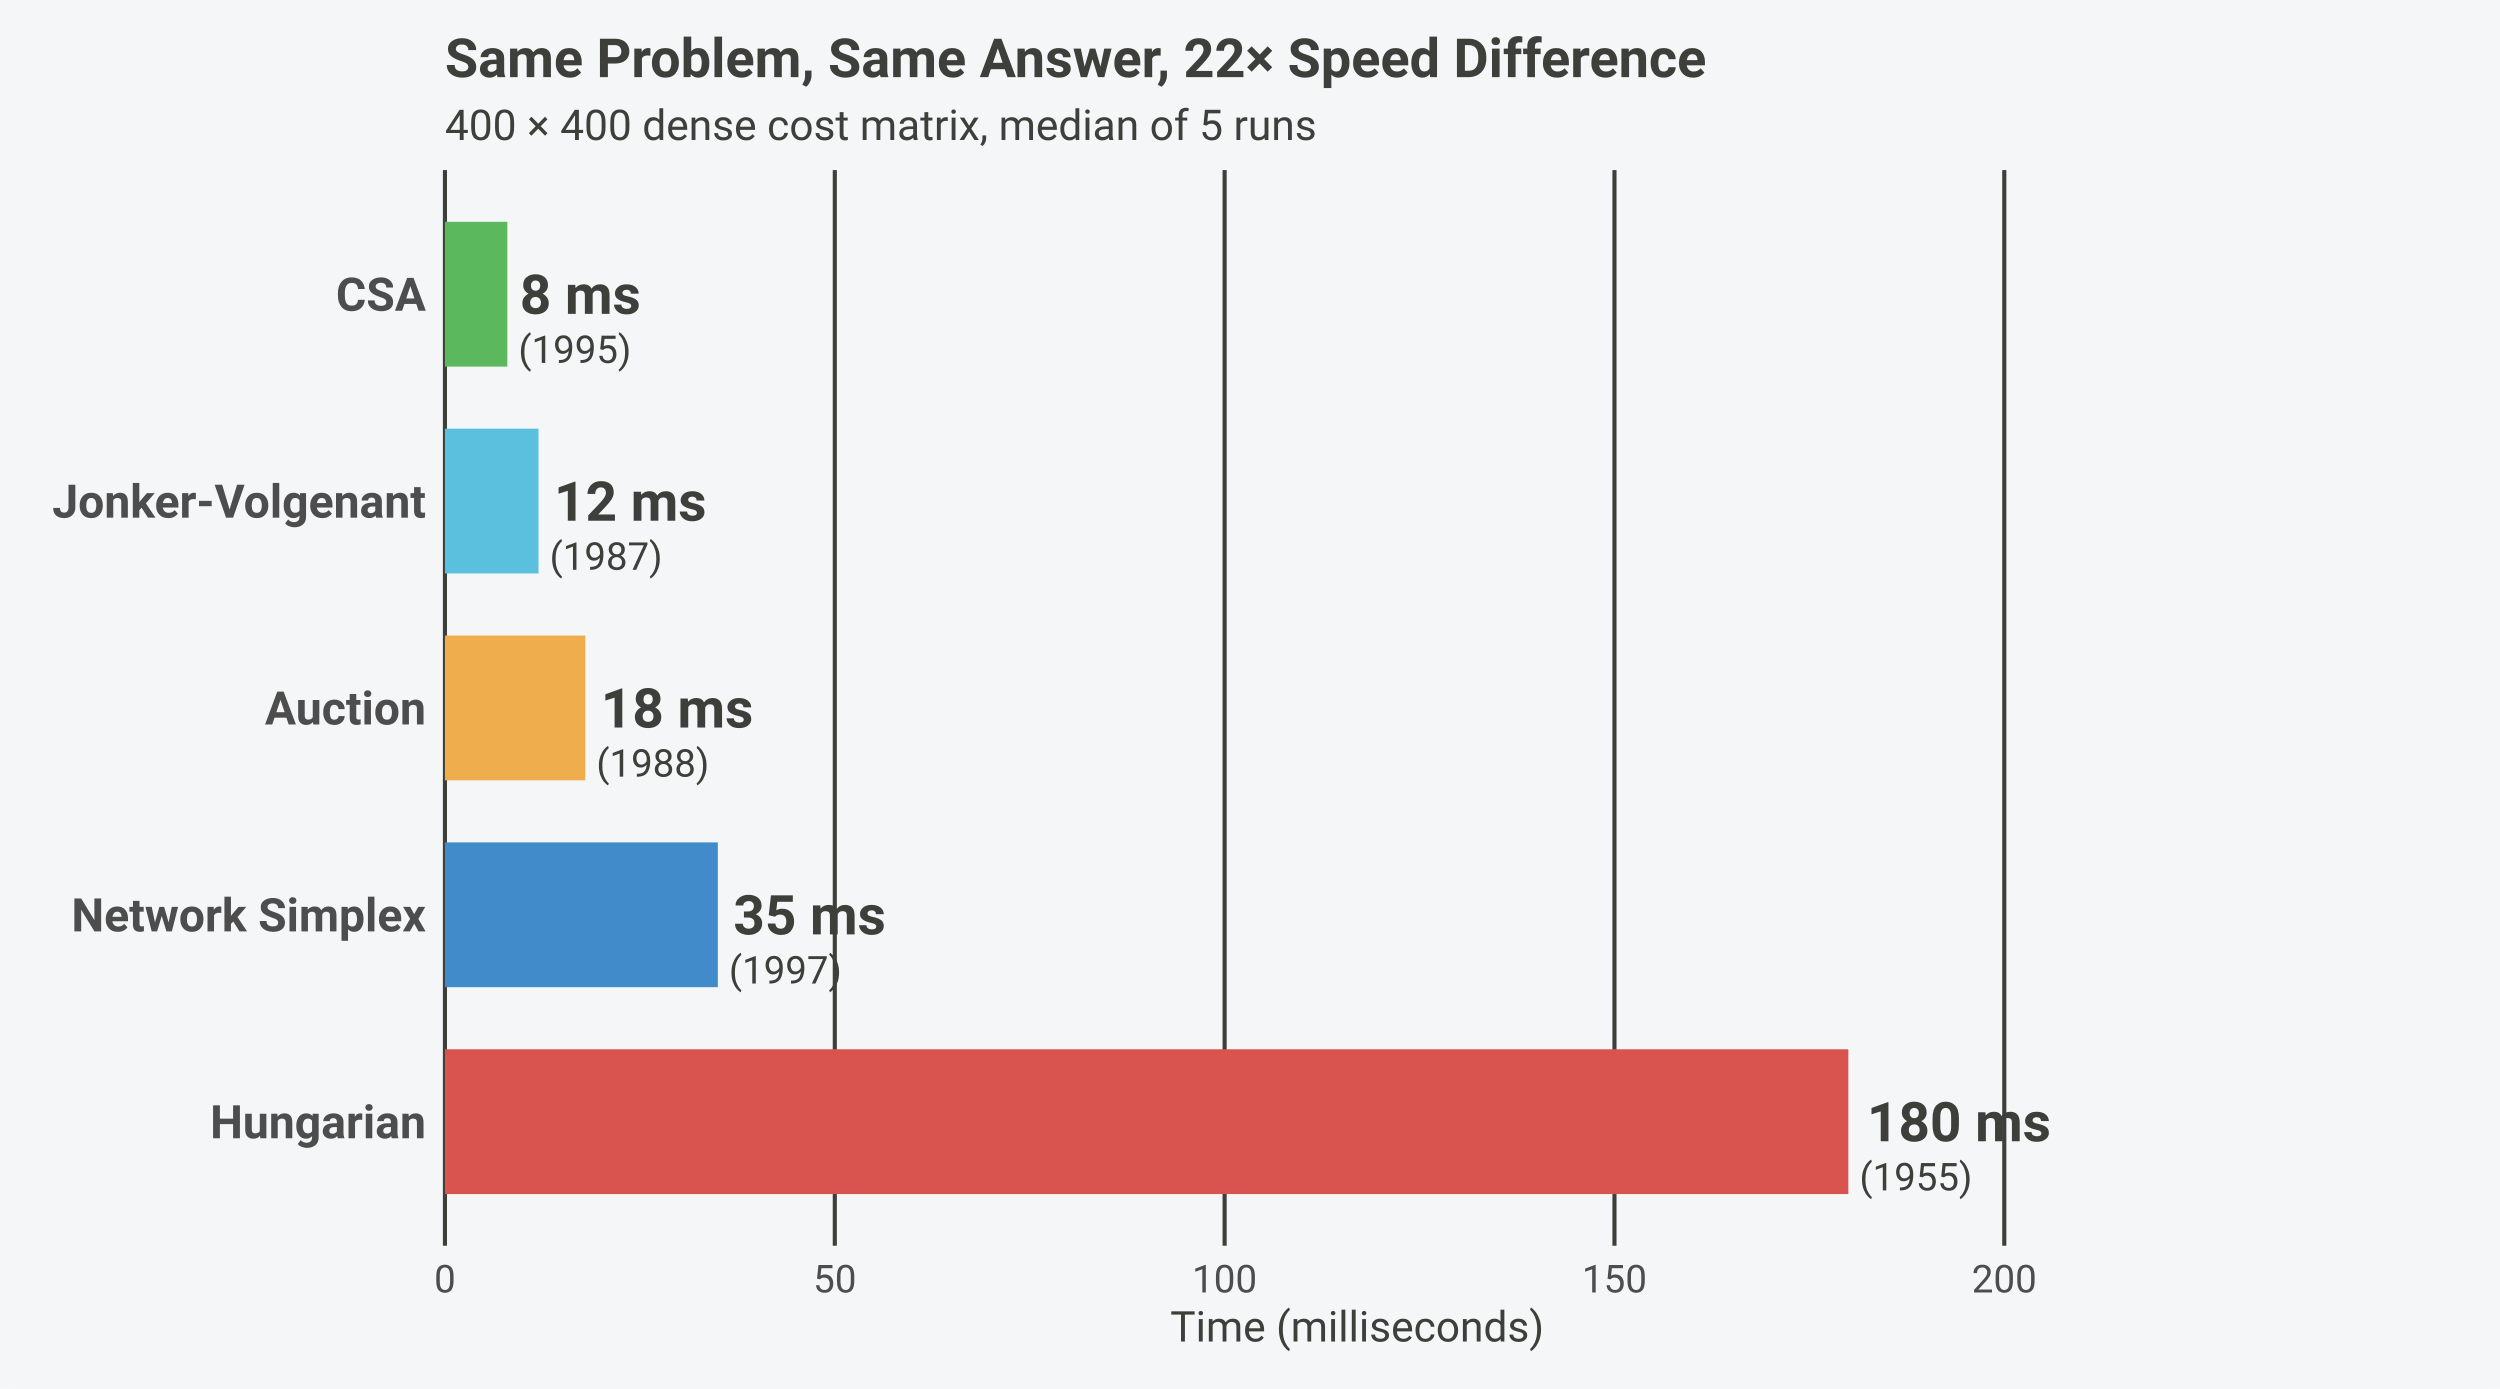
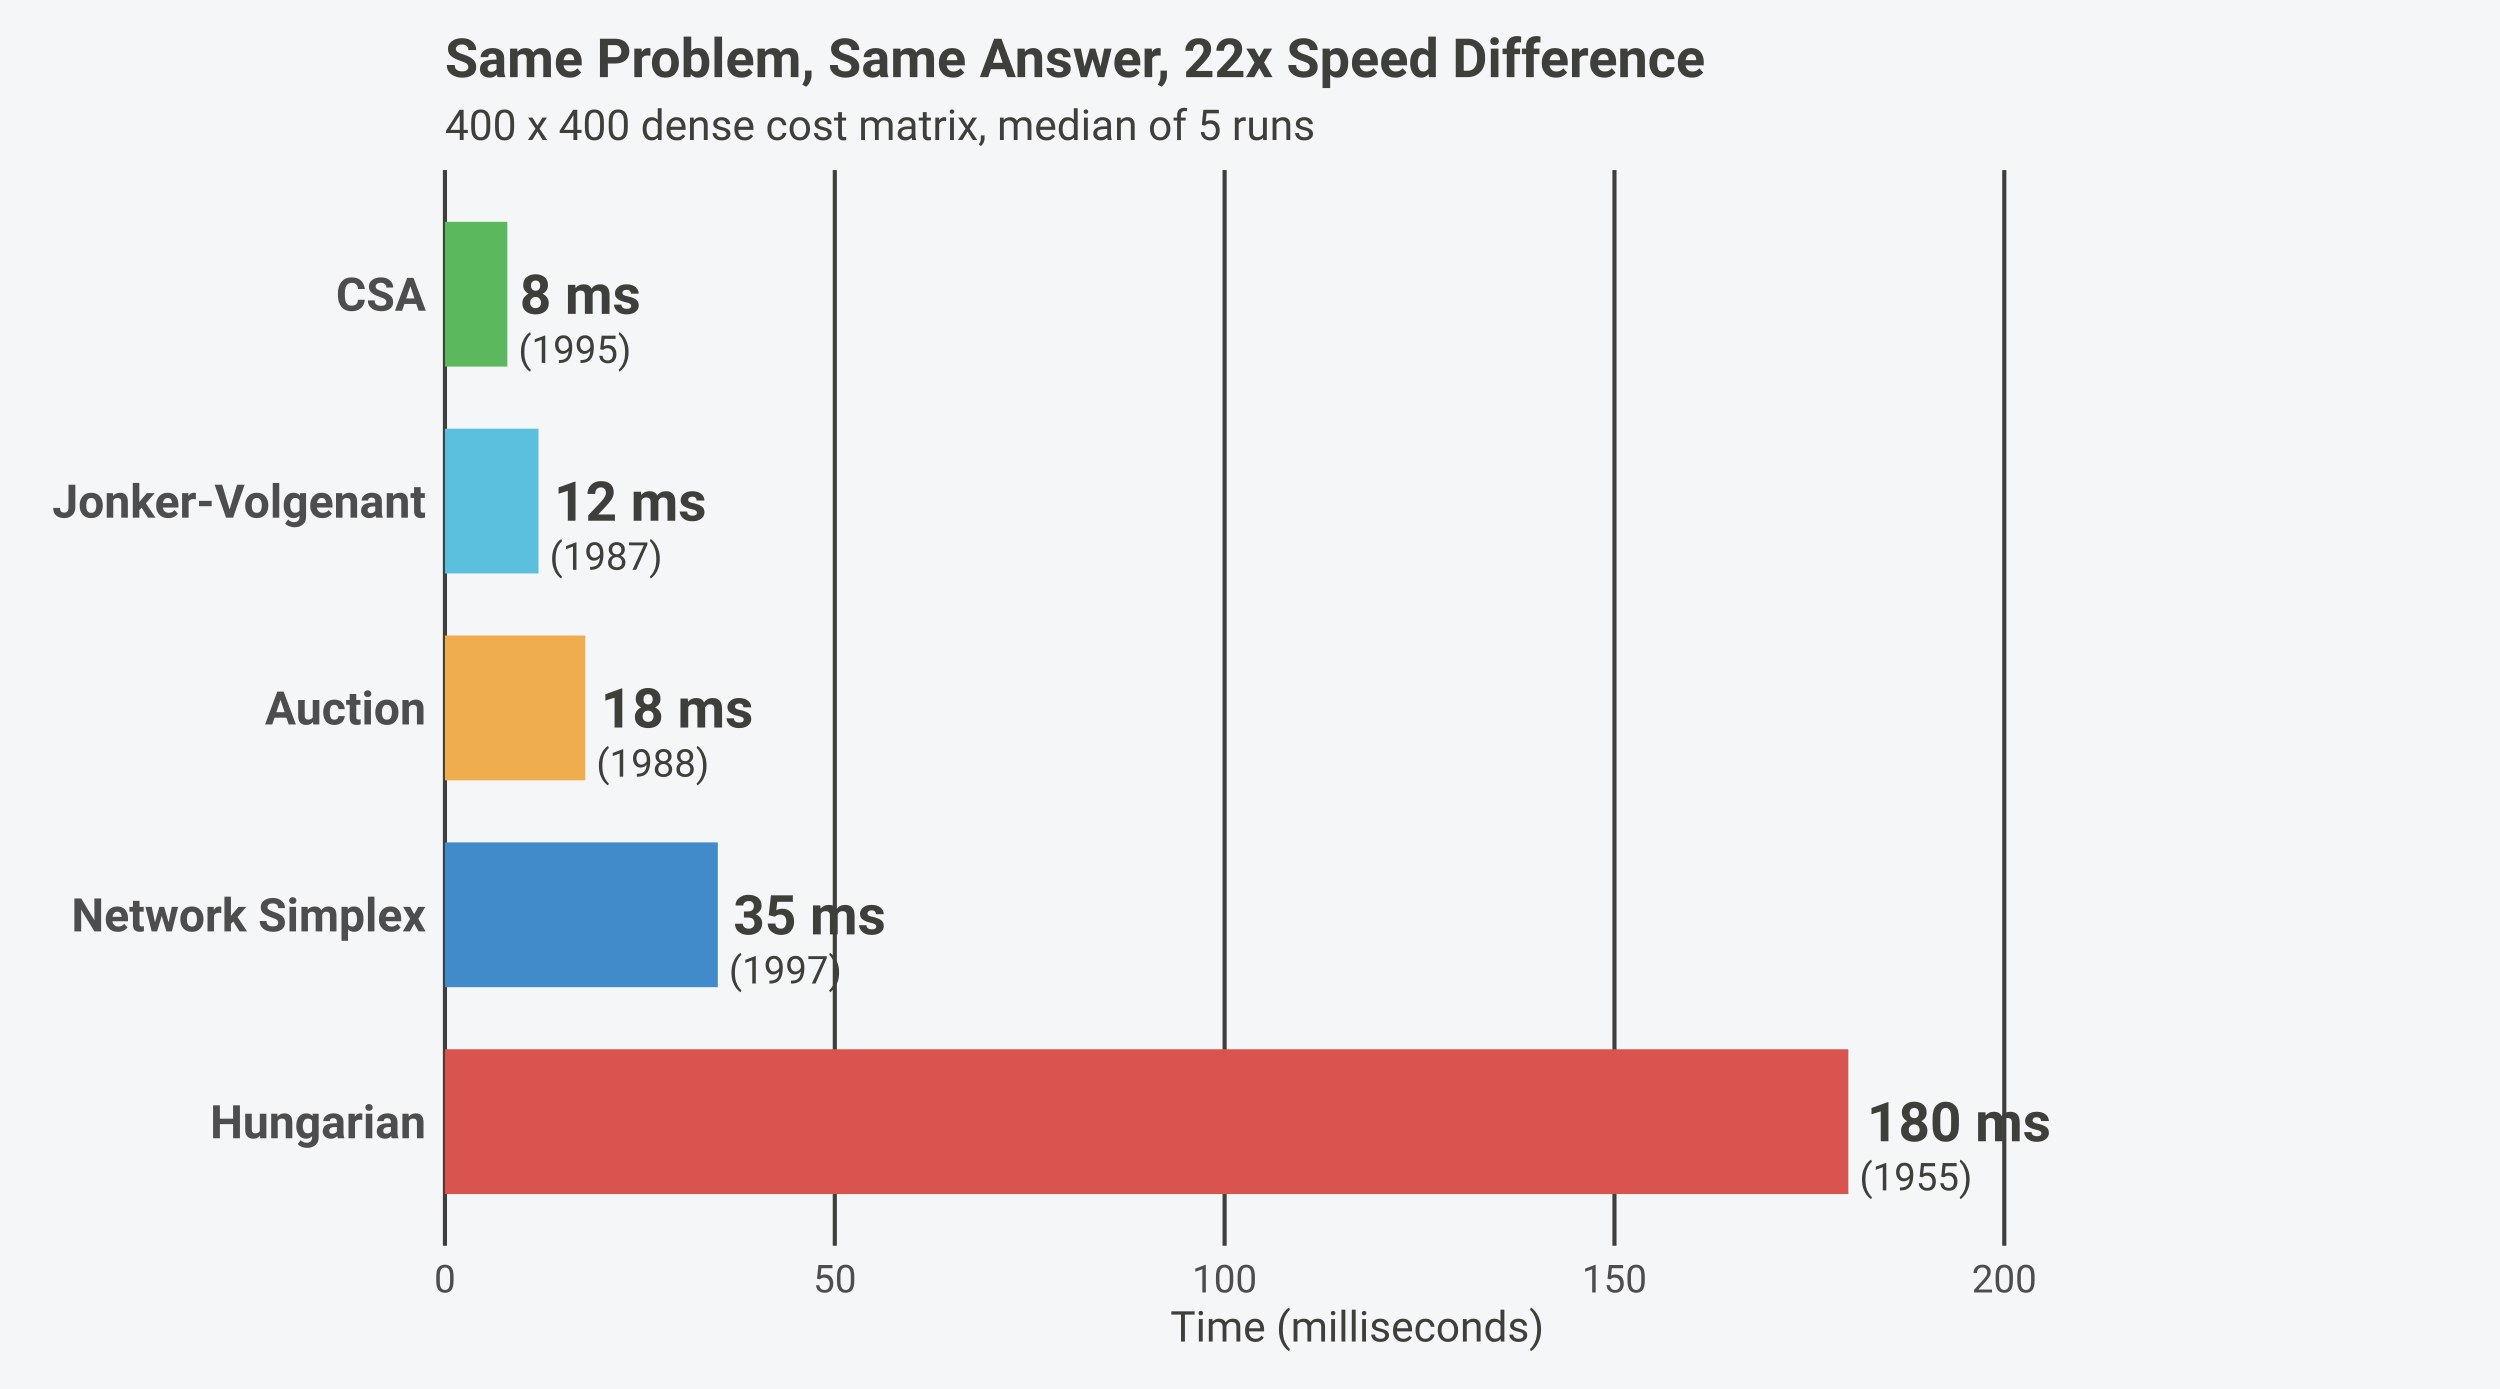
<svg xmlns="http://www.w3.org/2000/svg" width="648.00pt" height="360.00pt" viewBox="0 0 648.00 360.00">
  <g class="svglite">
    <defs>
      <style type="text/css">
    /* theme-aware-processed */
    .svglite line, .svglite polyline, .svglite polygon, .svglite path, .svglite circle {
      fill: none;
      stroke: #3E3F3A;
      stroke-linecap: round;
      stroke-linejoin: round;
      stroke-miterlimit: 10.00;
    }
    .svglite &gt; g &gt; rect {
      fill: none;
      stroke: #3E3F3A;
      stroke-linecap: round;
      stroke-linejoin: round;
      stroke-miterlimit: 10.00;
    }
    .svglite text {
      white-space: pre;
      fill: #3E3F3A;
    }
    .svglite g.glyphgroup path {
      fill: inherit;
      stroke: none;
    }
  </style>
    </defs>
    <rect width="100%" height="100%" style="stroke: none; fill: #F5F6F8;" />
    <defs>
      <clipPath id="cpMC4wMHw2NDguMDB8MC4wMHwzNjAuMDA=">
        <rect x="0.00" y="0.00" width="648.00" height="360.00" />
      </clipPath>
    </defs>
    <g clip-path="url(#cpMC4wMHw2NDguMDB8MC4wMHwzNjAuMDA=)">
      <rect rx="4" x="0.00" y="0" width="648.00" height="360.00" style="stroke-width: 1.07; stroke: none; fill: #F5F6F8;" />
      <polyline points="115.33,322.90 115.33,44.08 " style="stroke-width: 1.07; stroke: #3E3F3A; stroke-linecap: butt;" />
      <polyline points="216.38,322.90 216.38,44.08 " style="stroke-width: 1.07; stroke: #3E3F3A; stroke-linecap: butt;" />
      <polyline points="317.42,322.90 317.42,44.08 " style="stroke-width: 1.07; stroke: #3E3F3A; stroke-linecap: butt;" />
      <polyline points="418.47,322.90 418.47,44.08 " style="stroke-width: 1.07; stroke: #3E3F3A; stroke-linecap: butt;" />
      <polyline points="519.51,322.90 519.51,44.08 " style="stroke-width: 1.07; stroke: #3E3F3A; stroke-linecap: butt;" />
      <rect x="115.33" y="271.97" width="363.76" height="37.53" style="stroke-width: 1.07; stroke: none; stroke-linecap: butt; stroke-linejoin: miter; fill: #D9534F;" />
      <rect x="115.33" y="111.11" width="24.25" height="37.53" style="stroke-width: 1.07; stroke: none; stroke-linecap: butt; stroke-linejoin: miter; fill: #5BC0DE;" />
      <rect x="115.33" y="164.73" width="36.38" height="37.53" style="stroke-width: 1.07; stroke: none; stroke-linecap: butt; stroke-linejoin: miter; fill: #F0AD4E;" />
      <rect x="115.33" y="57.49" width="16.17" height="37.53" style="stroke-width: 1.07; stroke: none; stroke-linecap: butt; stroke-linejoin: miter; fill: #5CB85C;" />
      <rect x="115.33" y="218.35" width="70.73" height="37.53" style="stroke-width: 1.07; stroke: none; stroke-linecap: butt; stroke-linejoin: miter; fill: #428BCA;" />
      <text class="preserve-color" x="483.92" y="295.82" style="font-size: 14.23px; font-weight: bold; font-family: &quot;Roboto&quot;, -apple-system, BlinkMacSystemFont, &quot;Segoe UI&quot;, system-ui, sans-serif;" textLength="48.22px" lengthAdjust="spacingAndGlyphs">180 ms</text>
      <text class="preserve-color" x="143.61" y="134.97" style="font-size: 14.23px; font-weight: bold; font-family: &quot;Roboto&quot;, -apple-system, BlinkMacSystemFont, &quot;Segoe UI&quot;, system-ui, sans-serif;" textLength="40.31px" lengthAdjust="spacingAndGlyphs">12 ms</text>
      <text class="preserve-color" x="155.74" y="188.58" style="font-size: 14.23px; font-weight: bold; font-family: &quot;Roboto&quot;, -apple-system, BlinkMacSystemFont, &quot;Segoe UI&quot;, system-ui, sans-serif;" textLength="40.31px" lengthAdjust="spacingAndGlyphs">18 ms</text>
      <text class="preserve-color" x="134.74" y="81.35" style="font-size: 14.23px; font-weight: bold; font-family: &quot;Roboto&quot;, -apple-system, BlinkMacSystemFont, &quot;Segoe UI&quot;, system-ui, sans-serif;" textLength="32.41px" lengthAdjust="spacingAndGlyphs">8 ms</text>
      <text class="preserve-color" x="190.09" y="242.20" style="font-size: 14.23px; font-weight: bold; font-family: &quot;Roboto&quot;, -apple-system, BlinkMacSystemFont, &quot;Segoe UI&quot;, system-ui, sans-serif;" textLength="40.31px" lengthAdjust="spacingAndGlyphs">35 ms</text>
      <text class="preserve-color" x="481.97" y="308.55" style="font-size: 9.96px; font-family: &quot;Roboto&quot;, -apple-system, BlinkMacSystemFont, &quot;Segoe UI&quot;, system-ui, sans-serif;" textLength="28.75px" lengthAdjust="spacingAndGlyphs">(1955)</text>
      <text class="preserve-color" x="142.46" y="147.69" style="font-size: 9.96px; font-family: &quot;Roboto&quot;, -apple-system, BlinkMacSystemFont, &quot;Segoe UI&quot;, system-ui, sans-serif;" textLength="28.75px" lengthAdjust="spacingAndGlyphs">(1987)</text>
      <text class="preserve-color" x="154.58" y="201.31" style="font-size: 9.96px; font-family: &quot;Roboto&quot;, -apple-system, BlinkMacSystemFont, &quot;Segoe UI&quot;, system-ui, sans-serif;" textLength="28.75px" lengthAdjust="spacingAndGlyphs">(1988)</text>
      <text class="preserve-color" x="134.37" y="94.08" style="font-size: 9.96px; font-family: &quot;Roboto&quot;, -apple-system, BlinkMacSystemFont, &quot;Segoe UI&quot;, system-ui, sans-serif;" textLength="28.75px" lengthAdjust="spacingAndGlyphs">(1995)</text>
      <text class="preserve-color" x="188.94" y="254.93" style="font-size: 9.96px; font-family: &quot;Roboto&quot;, -apple-system, BlinkMacSystemFont, &quot;Segoe UI&quot;, system-ui, sans-serif;" textLength="28.75px" lengthAdjust="spacingAndGlyphs">(1997)</text>
      <text class="preserve-color" x="110.40" y="295.03" text-anchor="end" style="font-size: 12.00px; font-weight: bold;fill: #4D4D4D; font-family: &quot;Roboto&quot;, -apple-system, BlinkMacSystemFont, &quot;Segoe UI&quot;, system-ui, sans-serif;" textLength="59.33px" lengthAdjust="spacingAndGlyphs">Hungarian</text>
      <text class="preserve-color" x="110.40" y="241.41" text-anchor="end" style="font-size: 12.00px; font-weight: bold;fill: #4D4D4D; font-family: &quot;Roboto&quot;, -apple-system, BlinkMacSystemFont, &quot;Segoe UI&quot;, system-ui, sans-serif;" textLength="96.67px" lengthAdjust="spacingAndGlyphs">Network Simplex</text>
      <text class="preserve-color" x="110.40" y="187.79" text-anchor="end" style="font-size: 12.00px; font-weight: bold;fill: #4D4D4D; font-family: &quot;Roboto&quot;, -apple-system, BlinkMacSystemFont, &quot;Segoe UI&quot;, system-ui, sans-serif;" textLength="44.66px" lengthAdjust="spacingAndGlyphs">Auction</text>
      <text class="preserve-color" x="110.40" y="134.17" text-anchor="end" style="font-size: 12.00px; font-weight: bold;fill: #4D4D4D; font-family: &quot;Roboto&quot;, -apple-system, BlinkMacSystemFont, &quot;Segoe UI&quot;, system-ui, sans-serif;" textLength="100.44px" lengthAdjust="spacingAndGlyphs">Jonker-Volgenant</text>
      <text class="preserve-color" x="110.40" y="80.55" text-anchor="end" style="font-size: 12.00px; font-weight: bold;fill: #4D4D4D; font-family: &quot;Roboto&quot;, -apple-system, BlinkMacSystemFont, &quot;Segoe UI&quot;, system-ui, sans-serif;" textLength="25.34px" lengthAdjust="spacingAndGlyphs">CSA</text>
      <text x="115.33" y="335.00" text-anchor="middle" style="font-size: 10.00px;fill: #4D4D4D; font-family: &quot;Roboto&quot;, -apple-system, BlinkMacSystemFont, &quot;Segoe UI&quot;, system-ui, sans-serif;" textLength="5.56px" lengthAdjust="spacingAndGlyphs">0</text>
      <text x="216.38" y="335.00" text-anchor="middle" style="font-size: 10.00px;fill: #4D4D4D; font-family: &quot;Roboto&quot;, -apple-system, BlinkMacSystemFont, &quot;Segoe UI&quot;, system-ui, sans-serif;" textLength="11.12px" lengthAdjust="spacingAndGlyphs">50</text>
      <text x="317.42" y="335.00" text-anchor="middle" style="font-size: 10.00px;fill: #4D4D4D; font-family: &quot;Roboto&quot;, -apple-system, BlinkMacSystemFont, &quot;Segoe UI&quot;, system-ui, sans-serif;" textLength="16.69px" lengthAdjust="spacingAndGlyphs">100</text>
      <text x="418.47" y="335.00" text-anchor="middle" style="font-size: 10.00px;fill: #4D4D4D; font-family: &quot;Roboto&quot;, -apple-system, BlinkMacSystemFont, &quot;Segoe UI&quot;, system-ui, sans-serif;" textLength="16.69px" lengthAdjust="spacingAndGlyphs">150</text>
      <text x="519.51" y="335.00" text-anchor="middle" style="font-size: 10.00px;fill: #4D4D4D; font-family: &quot;Roboto&quot;, -apple-system, BlinkMacSystemFont, &quot;Segoe UI&quot;, system-ui, sans-serif;" textLength="16.69px" lengthAdjust="spacingAndGlyphs">200</text>
      <text x="351.78" y="347.72" text-anchor="middle" style="font-size: 11.00px; font-family: &quot;Roboto&quot;, -apple-system, BlinkMacSystemFont, &quot;Segoe UI&quot;, system-ui, sans-serif;" textLength="94.31px" lengthAdjust="spacingAndGlyphs">Time (milliseconds)</text>
-       <text x="115.33" y="36.29" style="font-size: 11.00px; font-family: &quot;Roboto&quot;, -apple-system, BlinkMacSystemFont, &quot;Segoe UI&quot;, system-ui, sans-serif;" textLength="226.73px" lengthAdjust="spacingAndGlyphs">400 × 400 dense cost matrix, median of 5 runs</text>
-       <text x="115.33" y="19.99" style="font-size: 14.00px; font-weight: bold; font-family: &quot;Roboto&quot;, -apple-system, BlinkMacSystemFont, &quot;Segoe UI&quot;, system-ui, sans-serif;" textLength="345.31px" lengthAdjust="spacingAndGlyphs">Same Problem, Same Answer, 22× Speed Difference</text>
+       <text x="115.33" y="36.29" style="font-size: 11.00px; font-family: &quot;Roboto&quot;, -apple-system, BlinkMacSystemFont, &quot;Segoe UI&quot;, system-ui, sans-serif;" textLength="225.81px" lengthAdjust="spacingAndGlyphs">400 x 400 dense cost matrix, median of 5 runs</text>
+       <text x="115.33" y="19.99" style="font-size: 14.00px; font-weight: bold; font-family: &quot;Roboto&quot;, -apple-system, BlinkMacSystemFont, &quot;Segoe UI&quot;, system-ui, sans-serif;" textLength="344.92px" lengthAdjust="spacingAndGlyphs">Same Problem, Same Answer, 22x Speed Difference</text>
    </g>
  </g>
</svg>
